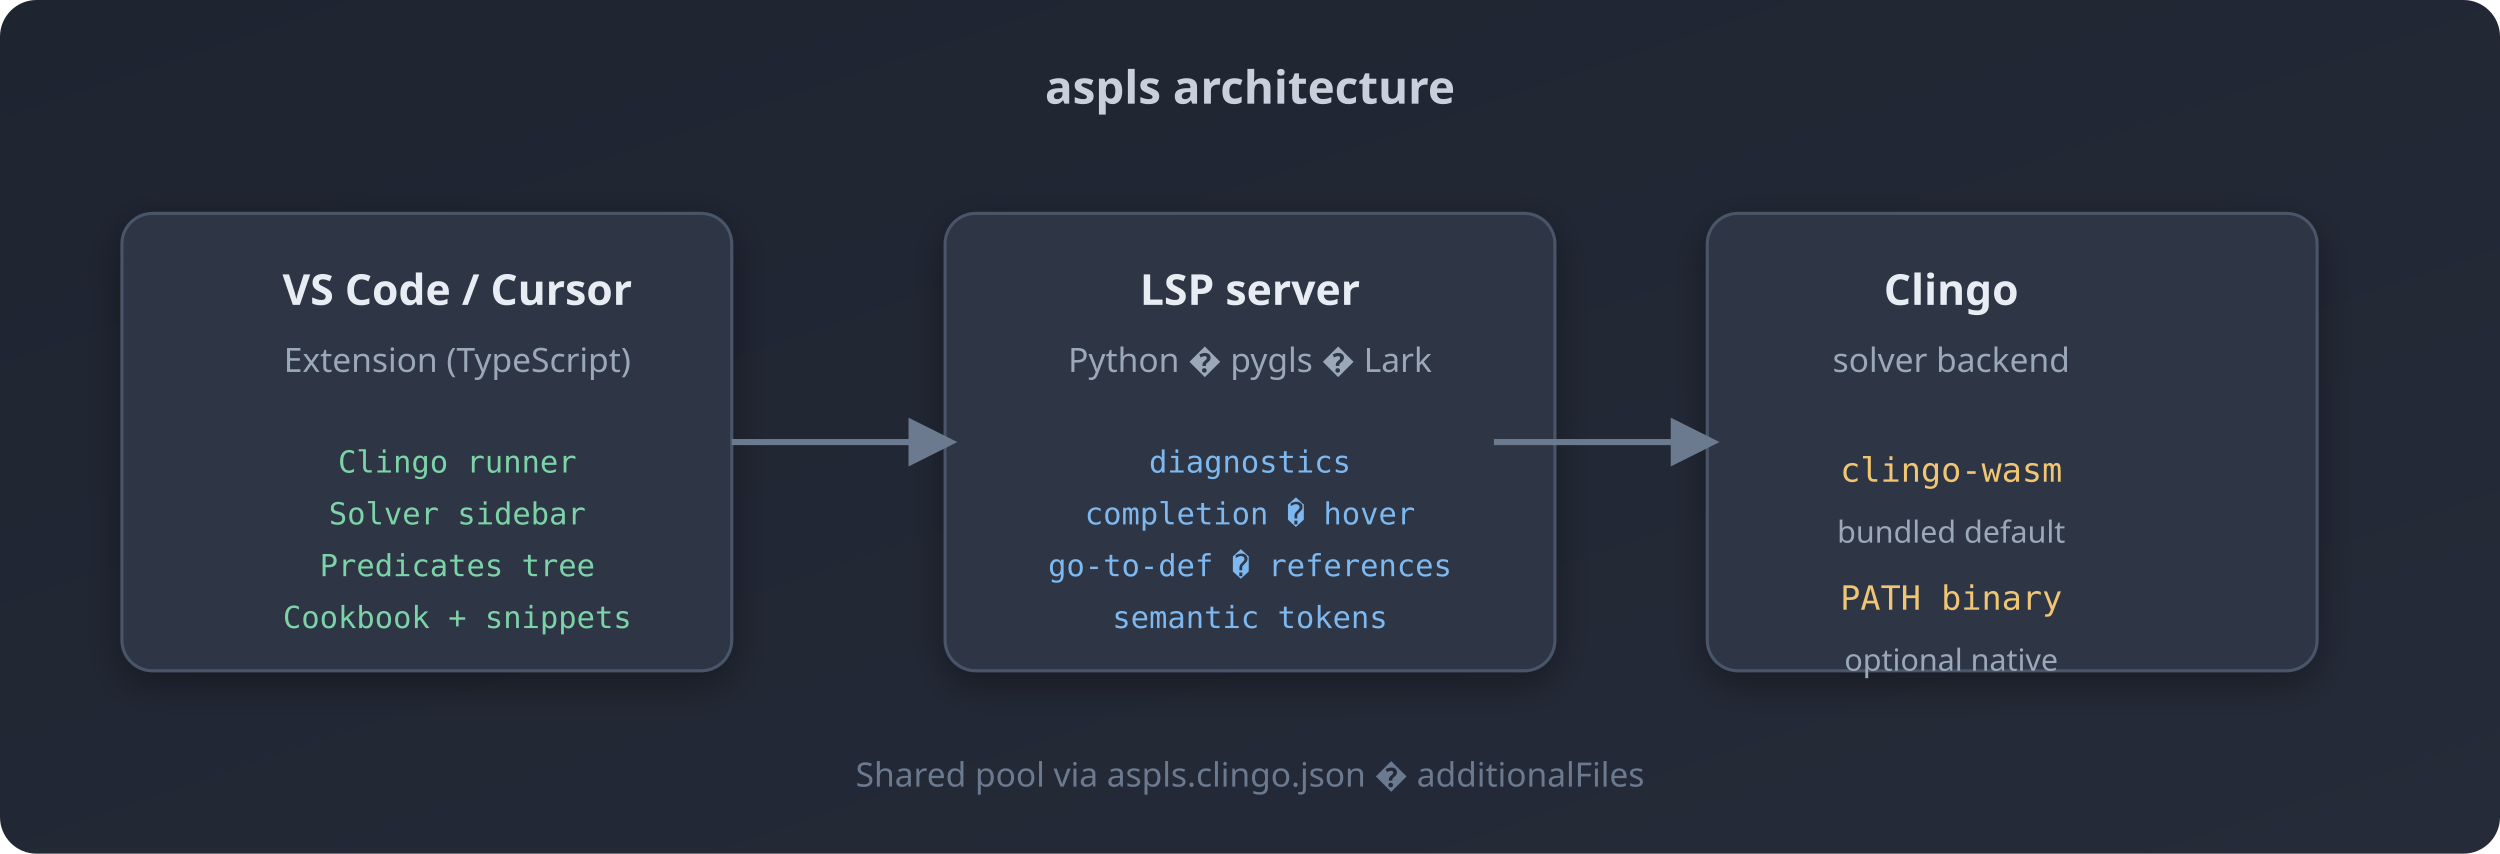
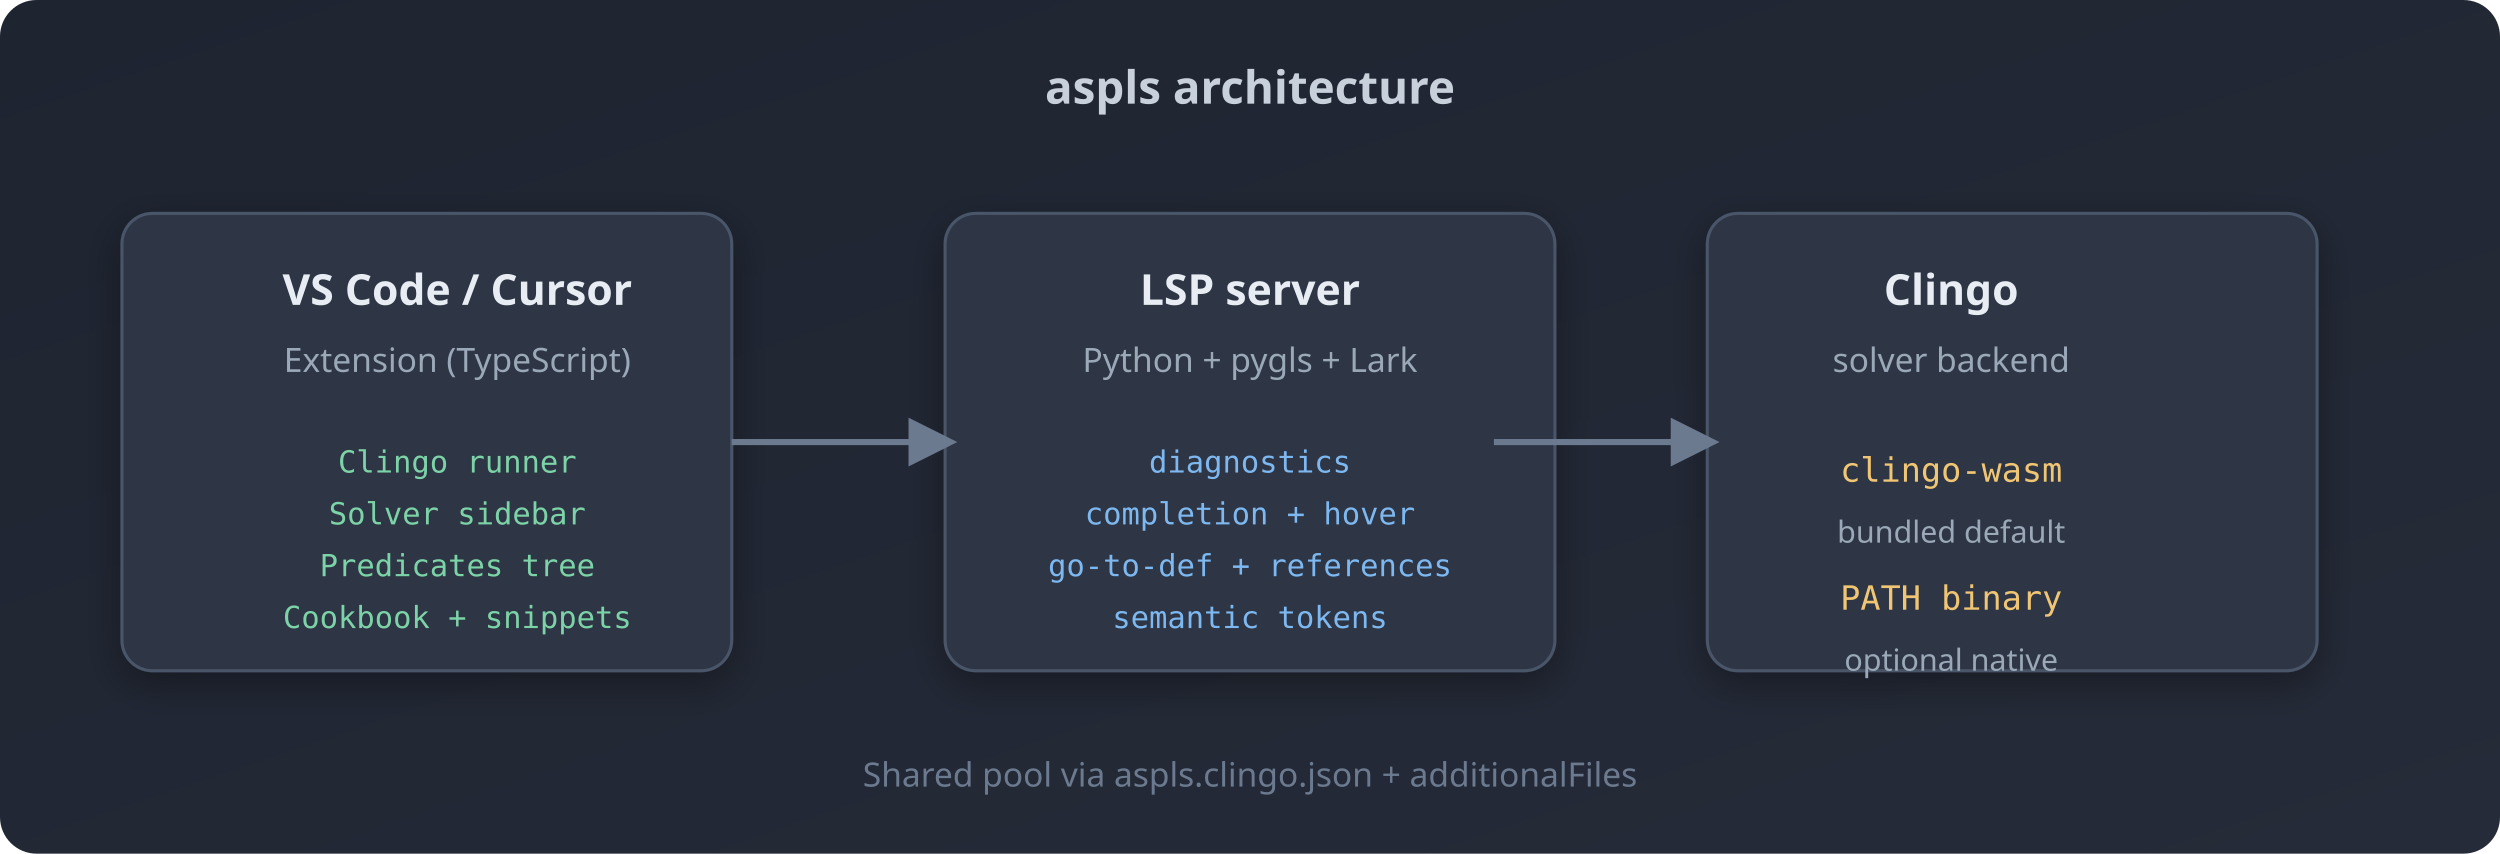
<svg xmlns="http://www.w3.org/2000/svg" width="820" height="280" viewBox="0 0 820 280" role="img" aria-label="aspls architecture">
  <defs>
    <linearGradient id="bg" x1="0" y1="0" x2="1" y2="1">
      <stop offset="0%" stop-color="#1e2430" />
      <stop offset="100%" stop-color="#252b38" />
    </linearGradient>
    <filter id="shadow" x="-10%" y="-10%" width="120%" height="120%">
      <feDropShadow dx="0" dy="4" stdDeviation="6" flood-color="#000" flood-opacity="0.35" />
    </filter>
-   </defs>
-   <rect width="820" height="280" rx="12" fill="url(#bg)" />
-   <text x="410" y="34" text-anchor="middle" fill="#c8d0dc" font-family="system-ui, sans-serif" font-size="15" font-weight="600">aspls architecture</text>
-   <g filter="url(#shadow)">
-     <rect x="40" y="70" width="200" height="150" rx="10" fill="#2d3544" stroke="#4a5568" />
-     <text x="150" y="100" text-anchor="middle" fill="#e8edf4" font-family="system-ui, sans-serif" font-size="14" font-weight="600">VS Code / Cursor</text>
-     <text x="150" y="122" text-anchor="middle" fill="#9aa8b8" font-family="system-ui, sans-serif" font-size="11">Extension (TypeScript)</text>
-     <text x="150" y="155" text-anchor="middle" fill="#7dd3a8" font-family="ui-monospace, monospace" font-size="10">Clingo runner</text>
-     <text x="150" y="172" text-anchor="middle" fill="#7dd3a8" font-family="ui-monospace, monospace" font-size="10">Solver sidebar</text>
-     <text x="150" y="189" text-anchor="middle" fill="#7dd3a8" font-family="ui-monospace, monospace" font-size="10">Predicates tree</text>
-     <text x="150" y="206" text-anchor="middle" fill="#7dd3a8" font-family="ui-monospace, monospace" font-size="10">Cookbook + snippets</text>
-   </g>
-   <g filter="url(#shadow)">
-     <rect x="310" y="70" width="200" height="150" rx="10" fill="#2d3544" stroke="#4a5568" />
-     <text x="410" y="100" text-anchor="middle" fill="#e8edf4" font-family="system-ui, sans-serif" font-size="14" font-weight="600">LSP server</text>
-     <text x="410" y="122" text-anchor="middle" fill="#9aa8b8" font-family="system-ui, sans-serif" font-size="11">Python � pygls � Lark</text>
-     <text x="410" y="155" text-anchor="middle" fill="#7eb8f0" font-family="ui-monospace, monospace" font-size="10">diagnostics</text>
-     <text x="410" y="172" text-anchor="middle" fill="#7eb8f0" font-family="ui-monospace, monospace" font-size="10">completion � hover</text>
-     <text x="410" y="189" text-anchor="middle" fill="#7eb8f0" font-family="ui-monospace, monospace" font-size="10">go-to-def � references</text>
-     <text x="410" y="206" text-anchor="middle" fill="#7eb8f0" font-family="ui-monospace, monospace" font-size="10">semantic tokens</text>
-   </g>
-   <g filter="url(#shadow)">
-     <rect x="560" y="70" width="200" height="150" rx="10" fill="#2d3544" stroke="#4a5568" />
-     <text x="640" y="100" text-anchor="middle" fill="#e8edf4" font-family="system-ui, sans-serif" font-size="14" font-weight="600">Clingo</text>
-     <text x="640" y="122" text-anchor="middle" fill="#9aa8b8" font-family="system-ui, sans-serif" font-size="11">solver backend</text>
-     <text x="640" y="158" text-anchor="middle" fill="#f0c674" font-family="ui-monospace, monospace" font-size="11">clingo-wasm</text>
-     <text x="640" y="178" text-anchor="middle" fill="#9aa8b8" font-family="system-ui, sans-serif" font-size="10">bundled default</text>
-     <text x="640" y="200" text-anchor="middle" fill="#f0c674" font-family="ui-monospace, monospace" font-size="11">PATH binary</text>
-     <text x="640" y="220" text-anchor="middle" fill="#9aa8b8" font-family="system-ui, sans-serif" font-size="10">optional native</text>
-   </g>
-   <path d="M240 145 H310" stroke="#6b7a8f" stroke-width="2" marker-end="url(#arrow)" />
-   <path d="M490 145 H560" stroke="#6b7a8f" stroke-width="2" marker-end="url(#arrow)" />
-   <defs>
    <marker id="arrow" markerWidth="8" markerHeight="8" refX="6" refY="4" orient="auto">
      <path d="M0,0 L8,4 L0,8 Z" fill="#6b7a8f" />
    </marker>
  </defs>
-   <text x="410" y="258" text-anchor="middle" fill="#6b7a8f" font-family="system-ui, sans-serif" font-size="11">Shared pool via aspls.clingo.json � additionalFiles</text>
+   <rect width="820" height="280" rx="12" fill="url(#bg)" />
+   <text x="410" y="34" text-anchor="middle" fill="#c8d0dc" font-family="sans-serif" font-size="15" font-weight="600">aspls architecture</text>
+   <g filter="url(#shadow)">
+     <rect x="40" y="70" width="200" height="150" rx="10" fill="#2d3544" stroke="#4a5568" />
+     <text x="150" y="100" text-anchor="middle" fill="#e8edf4" font-family="sans-serif" font-size="14" font-weight="600">VS Code / Cursor</text>
+     <text x="150" y="122" text-anchor="middle" fill="#9aa8b8" font-family="sans-serif" font-size="11">Extension (TypeScript)</text>
+     <text x="150" y="155" text-anchor="middle" fill="#7dd3a8" font-family="monospace" font-size="10">Clingo runner</text>
+     <text x="150" y="172" text-anchor="middle" fill="#7dd3a8" font-family="monospace" font-size="10">Solver sidebar</text>
+     <text x="150" y="189" text-anchor="middle" fill="#7dd3a8" font-family="monospace" font-size="10">Predicates tree</text>
+     <text x="150" y="206" text-anchor="middle" fill="#7dd3a8" font-family="monospace" font-size="10">Cookbook + snippets</text>
+   </g>
+   <g filter="url(#shadow)">
+     <rect x="310" y="70" width="200" height="150" rx="10" fill="#2d3544" stroke="#4a5568" />
+     <text x="410" y="100" text-anchor="middle" fill="#e8edf4" font-family="sans-serif" font-size="14" font-weight="600">LSP server</text>
+     <text x="410" y="122" text-anchor="middle" fill="#9aa8b8" font-family="sans-serif" font-size="11">Python + pygls + Lark</text>
+     <text x="410" y="155" text-anchor="middle" fill="#7eb8f0" font-family="monospace" font-size="10">diagnostics</text>
+     <text x="410" y="172" text-anchor="middle" fill="#7eb8f0" font-family="monospace" font-size="10">completion + hover</text>
+     <text x="410" y="189" text-anchor="middle" fill="#7eb8f0" font-family="monospace" font-size="10">go-to-def + references</text>
+     <text x="410" y="206" text-anchor="middle" fill="#7eb8f0" font-family="monospace" font-size="10">semantic tokens</text>
+   </g>
+   <g filter="url(#shadow)">
+     <rect x="560" y="70" width="200" height="150" rx="10" fill="#2d3544" stroke="#4a5568" />
+     <text x="640" y="100" text-anchor="middle" fill="#e8edf4" font-family="sans-serif" font-size="14" font-weight="600">Clingo</text>
+     <text x="640" y="122" text-anchor="middle" fill="#9aa8b8" font-family="sans-serif" font-size="11">solver backend</text>
+     <text x="640" y="158" text-anchor="middle" fill="#f0c674" font-family="monospace" font-size="11">clingo-wasm</text>
+     <text x="640" y="178" text-anchor="middle" fill="#9aa8b8" font-family="sans-serif" font-size="10">bundled default</text>
+     <text x="640" y="200" text-anchor="middle" fill="#f0c674" font-family="monospace" font-size="11">PATH binary</text>
+     <text x="640" y="220" text-anchor="middle" fill="#9aa8b8" font-family="sans-serif" font-size="10">optional native</text>
+   </g>
+   <path d="M240 145 H310" stroke="#6b7a8f" stroke-width="2" marker-end="url(#arrow)" />
+   <path d="M490 145 H560" stroke="#6b7a8f" stroke-width="2" marker-end="url(#arrow)" />
+   <text x="410" y="258" text-anchor="middle" fill="#6b7a8f" font-family="sans-serif" font-size="11">Shared pool via aspls.clingo.json + additionalFiles</text>
</svg>
